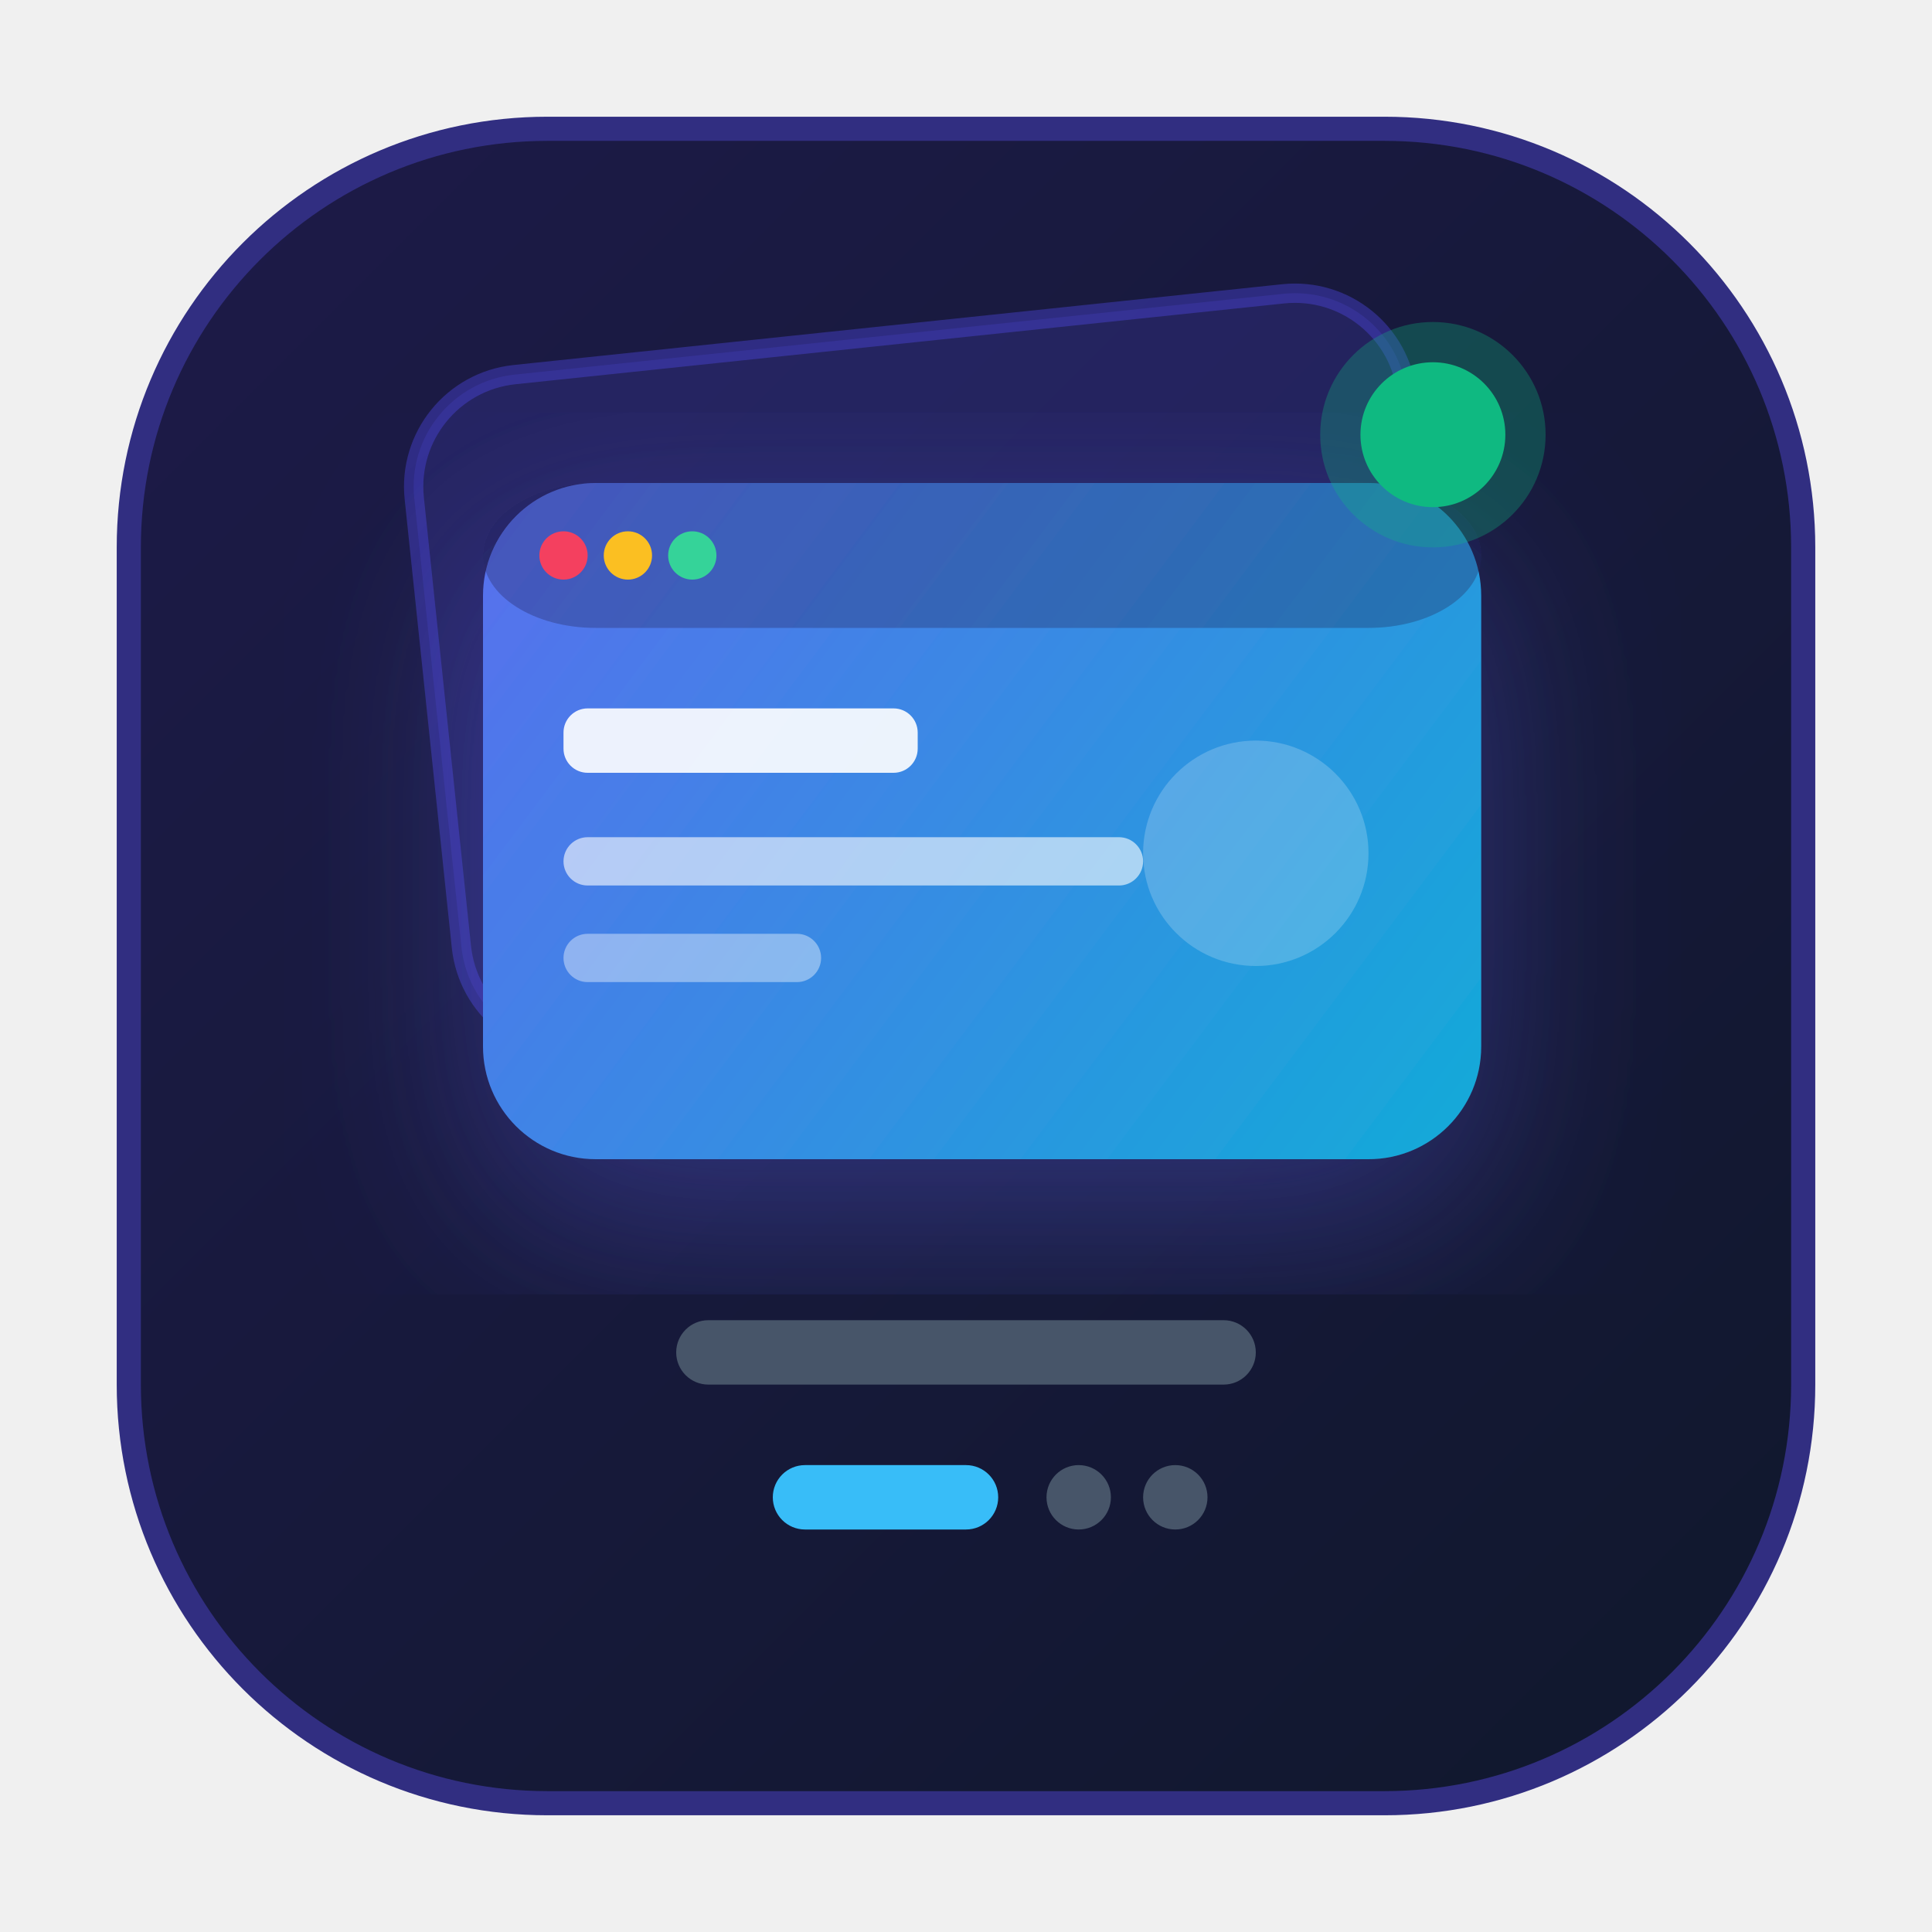
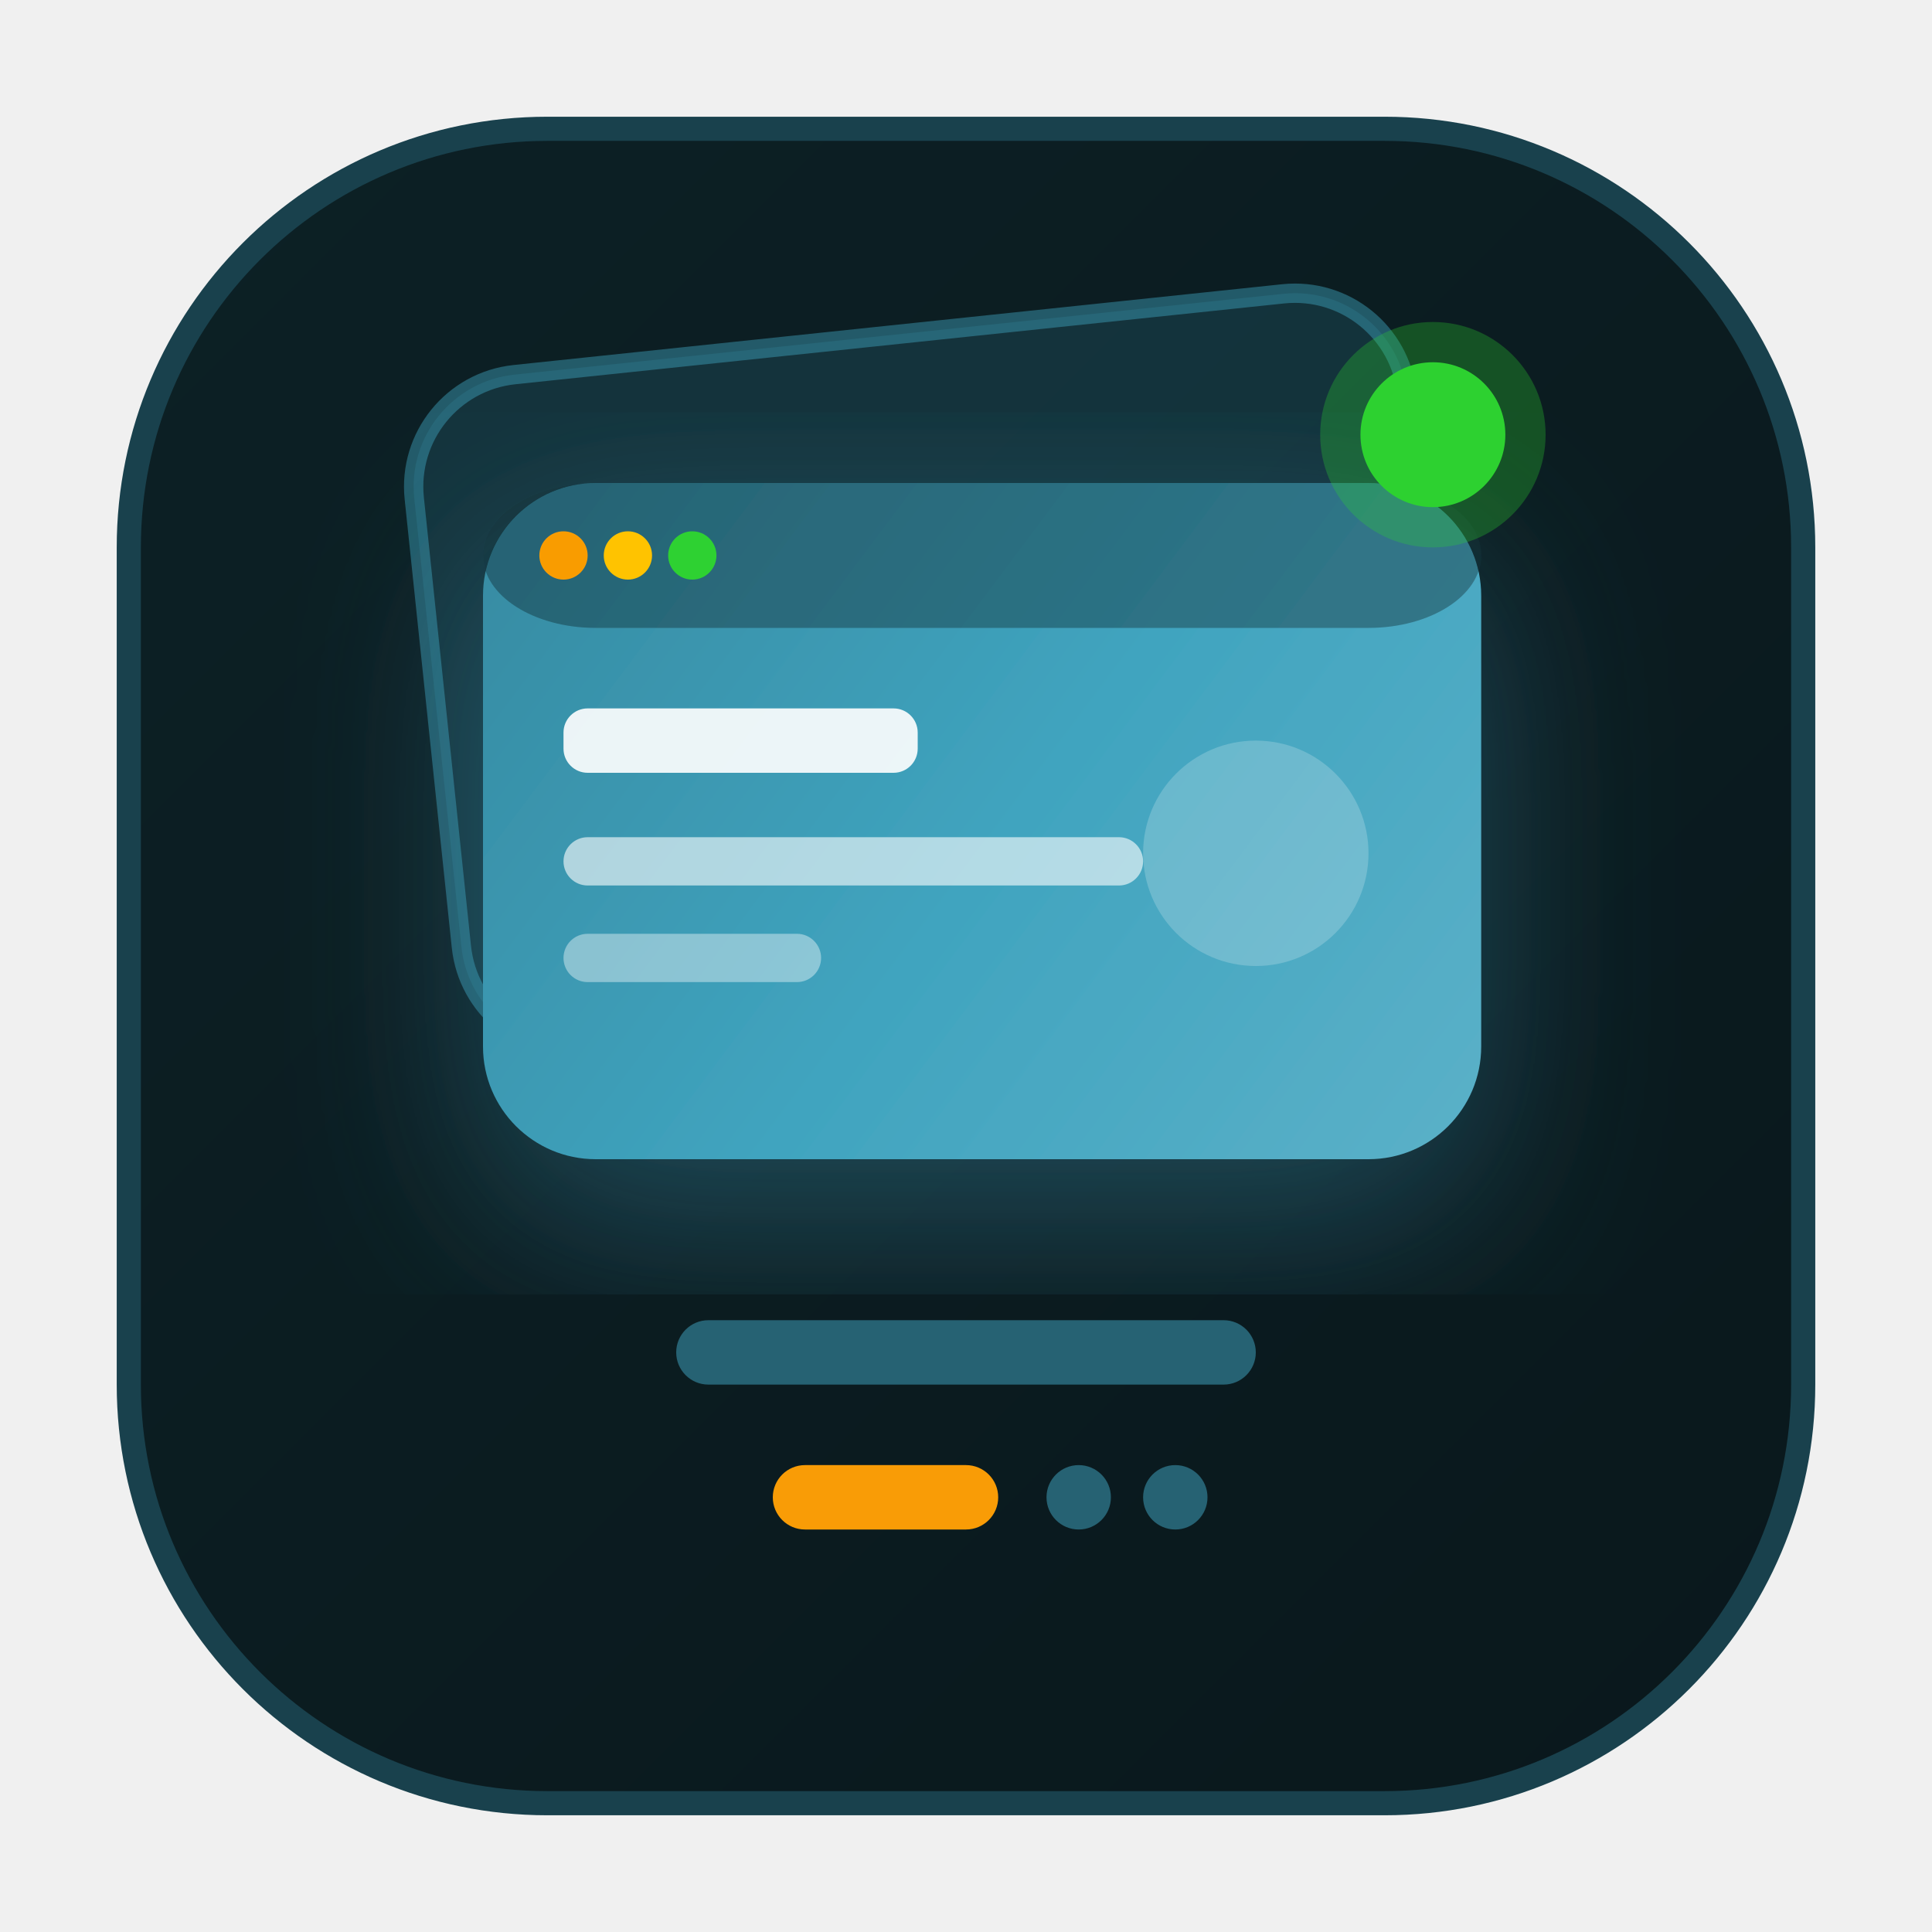
<svg xmlns="http://www.w3.org/2000/svg" width="512" height="512" viewBox="0 0 120 120" fill="none">
  <defs>
    <linearGradient id="bgGrad1" x1="0" y1="0" x2="120" y2="120" gradientUnits="userSpaceOnUse">
-       <stop offset="0%" stop-color="#1e1b4b" />
-       <stop offset="100%" stop-color="#0f172a" />
+       <stop offset="0%" stop-color="#0d2126" />
+       <stop offset="100%" stop-color="#09171b" />
    </linearGradient>
    <linearGradient id="slideGrad1" x1="20" y1="25" x2="100" y2="85" gradientUnits="userSpaceOnUse">
-       <stop offset="0%" stop-color="#6366f1" />
-       <stop offset="100%" stop-color="#06b6d4" />
+       <stop offset="0%" stop-color="#338399" />
+       <stop offset="50%" stop-color="#40a4bf" />
+       <stop offset="100%" stop-color="#66b6cc" />
    </linearGradient>
    <filter id="glow1" x="-20%" y="-20%" width="140%" height="140%">
-       <feDropShadow dx="0" dy="4" stdDeviation="6" flood-color="#6366f1" flood-opacity="0.35" />
+       <feDropShadow dx="0" dy="4" stdDeviation="6" flood-color="#40a4bf" flood-opacity="0.35" />
    </filter>
  </defs>
-   <rect x="8" y="8" width="104" height="104" rx="26" fill="url(#bgGrad1)" stroke="#312e81" stroke-width="1.5" />
-   <rect x="25" y="24" width="62" height="42" rx="7" fill="#312e81" fill-opacity="0.5" stroke="#4f46e5" stroke-opacity="0.4" stroke-width="1.2" transform="rotate(-6 25 24)" />
+   <rect x="8" y="8" width="104" height="104" rx="26" fill="url(#bgGrad1)" stroke="#19414d" stroke-width="1.5" />
+   <rect x="25" y="24" width="62" height="42" rx="7" fill="#19414d" fill-opacity="0.6" stroke="#40a4bf" stroke-opacity="0.45" stroke-width="1.2" transform="rotate(-6 25 24)" />
  <g filter="url(#glow1)">
    <rect x="30" y="30" width="62" height="42" rx="7" fill="url(#slideGrad1)" />
-     <rect x="30" y="30" width="62" height="9" rx="7" fill="#1e1b4b" fill-opacity="0.3" />
-     <circle cx="35" cy="34.5" r="1.5" fill="#f43f5e" />
-     <circle cx="39" cy="34.5" r="1.5" fill="#fbbf24" />
-     <circle cx="43" cy="34.5" r="1.5" fill="#34d399" />
+     <rect x="30" y="30" width="62" height="9" rx="7" fill="#09171b" fill-opacity="0.35" />
+     <circle cx="35" cy="34.5" r="1.5" fill="#f99c06" />
+     <circle cx="39" cy="34.5" r="1.5" fill="#ffc300" />
+     <circle cx="43" cy="34.5" r="1.5" fill="#2ed131" />
    <rect x="35" y="44" width="22" height="4" rx="1.5" fill="#ffffff" fill-opacity="0.9" />
    <rect x="35" y="52" width="36" height="3" rx="1.5" fill="#ffffff" fill-opacity="0.6" />
    <rect x="35" y="58" width="16" height="3" rx="1.5" fill="#ffffff" fill-opacity="0.4" />
    <circle cx="78" cy="53" r="7" fill="#ffffff" fill-opacity="0.2" />
  </g>
-   <rect x="42" y="82" width="36" height="4" rx="2" fill="#475569" />
-   <rect x="48" y="91" width="14" height="4" rx="2" fill="#38bdf8" />
-   <circle cx="67" cy="93" r="2" fill="#475569" />
-   <circle cx="73" cy="93" r="2" fill="#475569" />
-   <circle cx="89" cy="27" r="4.5" fill="#10b981" />
-   <circle cx="89" cy="27" r="7" fill="#10b981" fill-opacity="0.3" />
+   <rect x="42" y="82" width="36" height="4" rx="2" fill="#266273" />
+   <rect x="48" y="91" width="14" height="4" rx="2" fill="#f99c06" />
+   <circle cx="67" cy="93" r="2" fill="#266273" />
+   <circle cx="73" cy="93" r="2" fill="#266273" />
+   <circle cx="89" cy="27" r="4.5" fill="#2ed131" />
+   <circle cx="89" cy="27" r="7" fill="#2ed131" fill-opacity="0.3" />
</svg>
